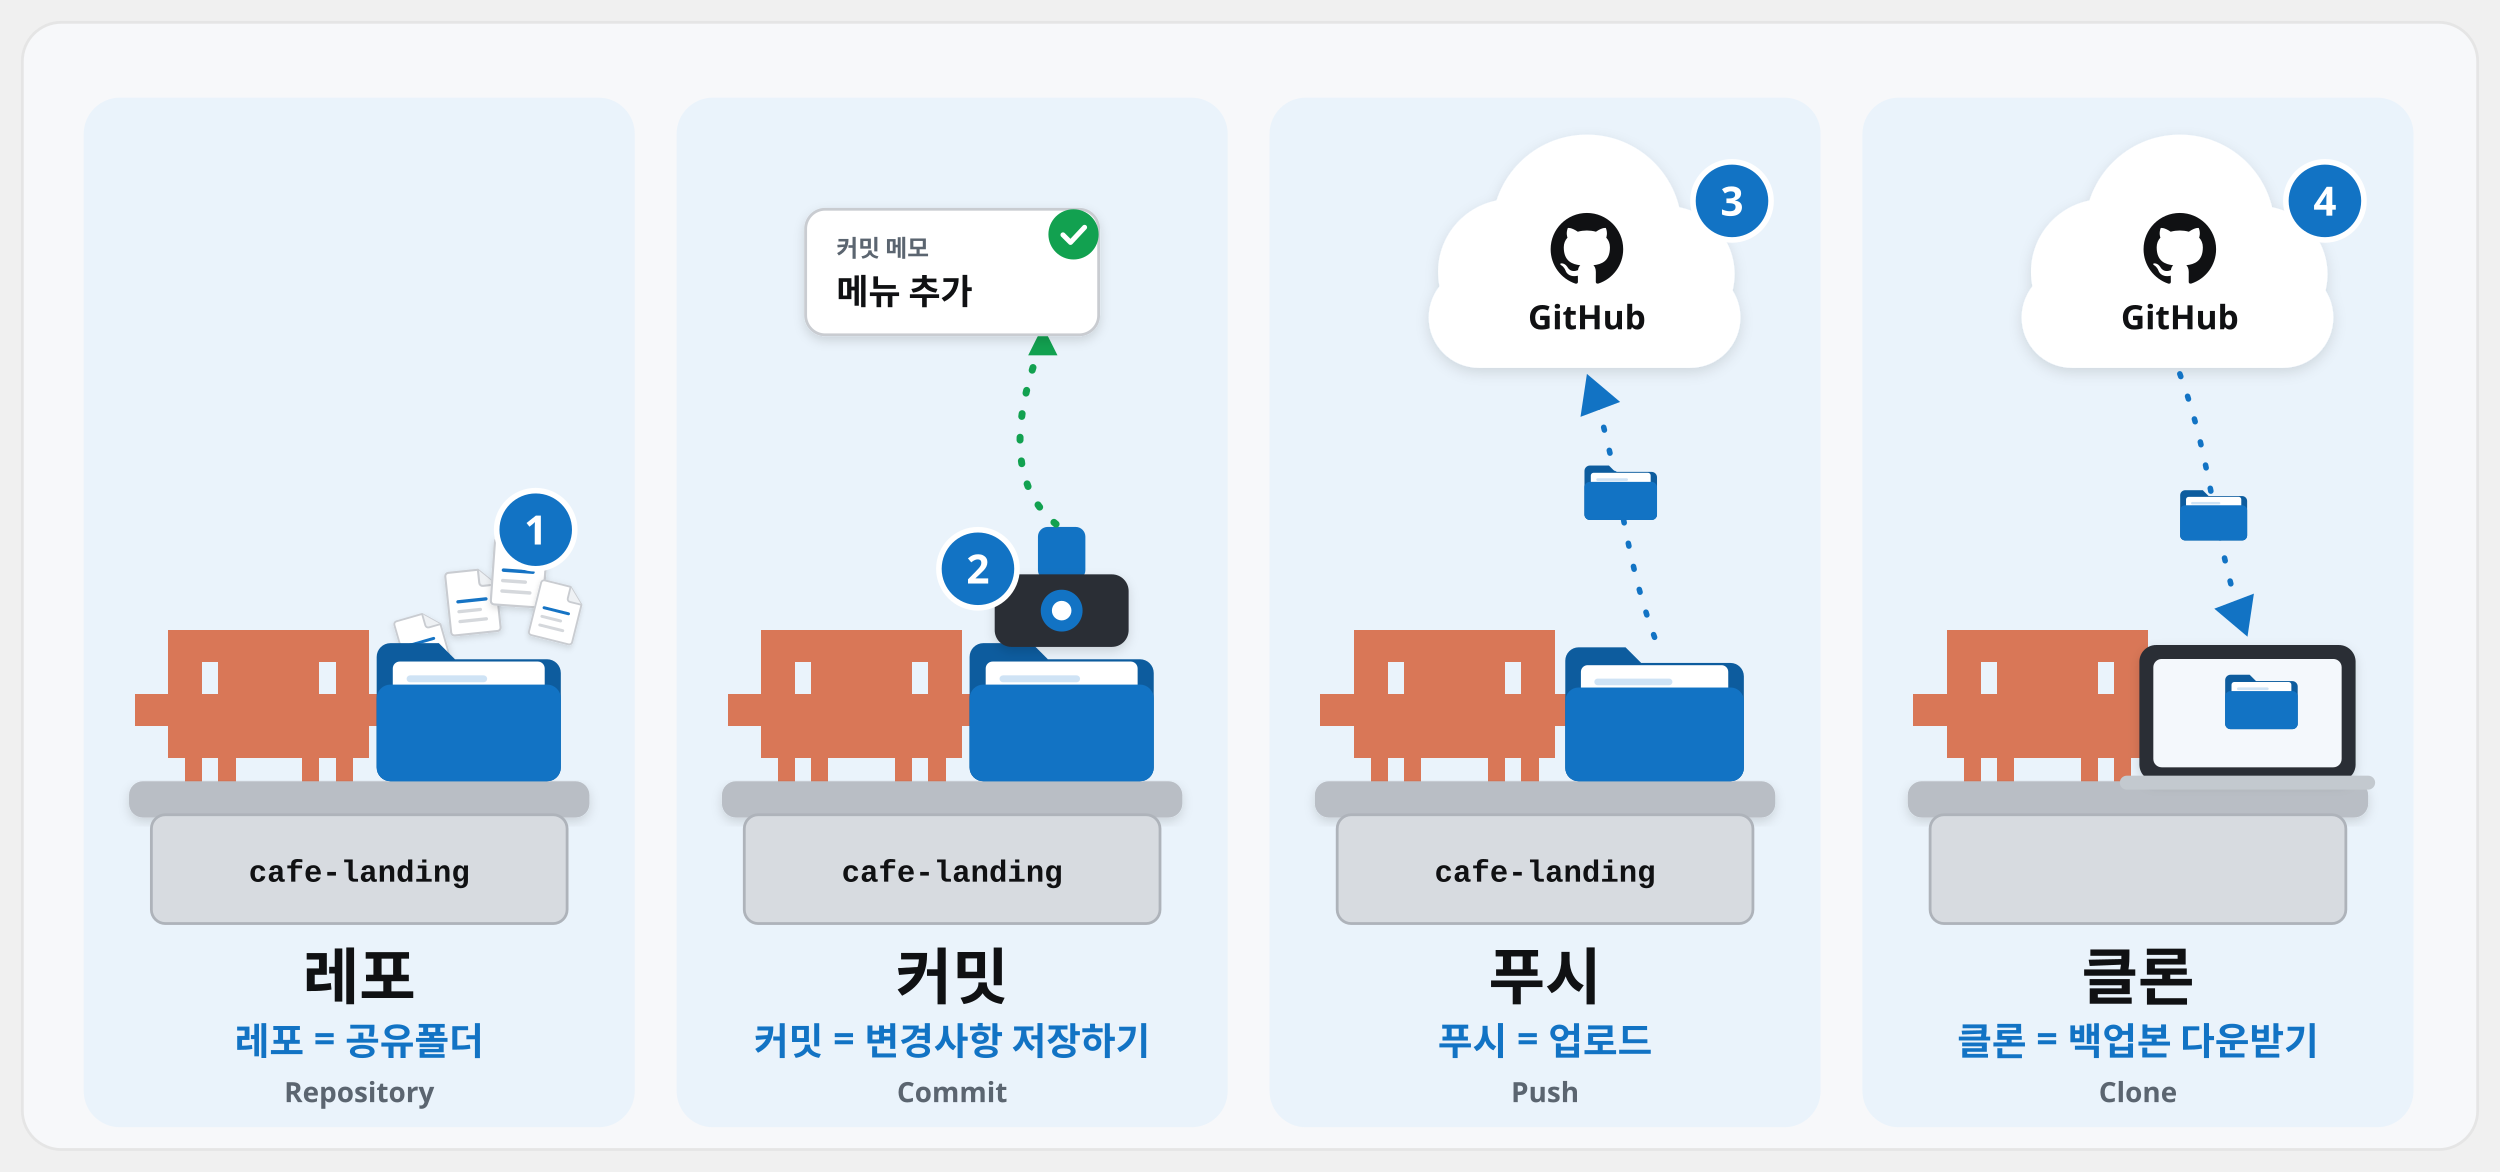
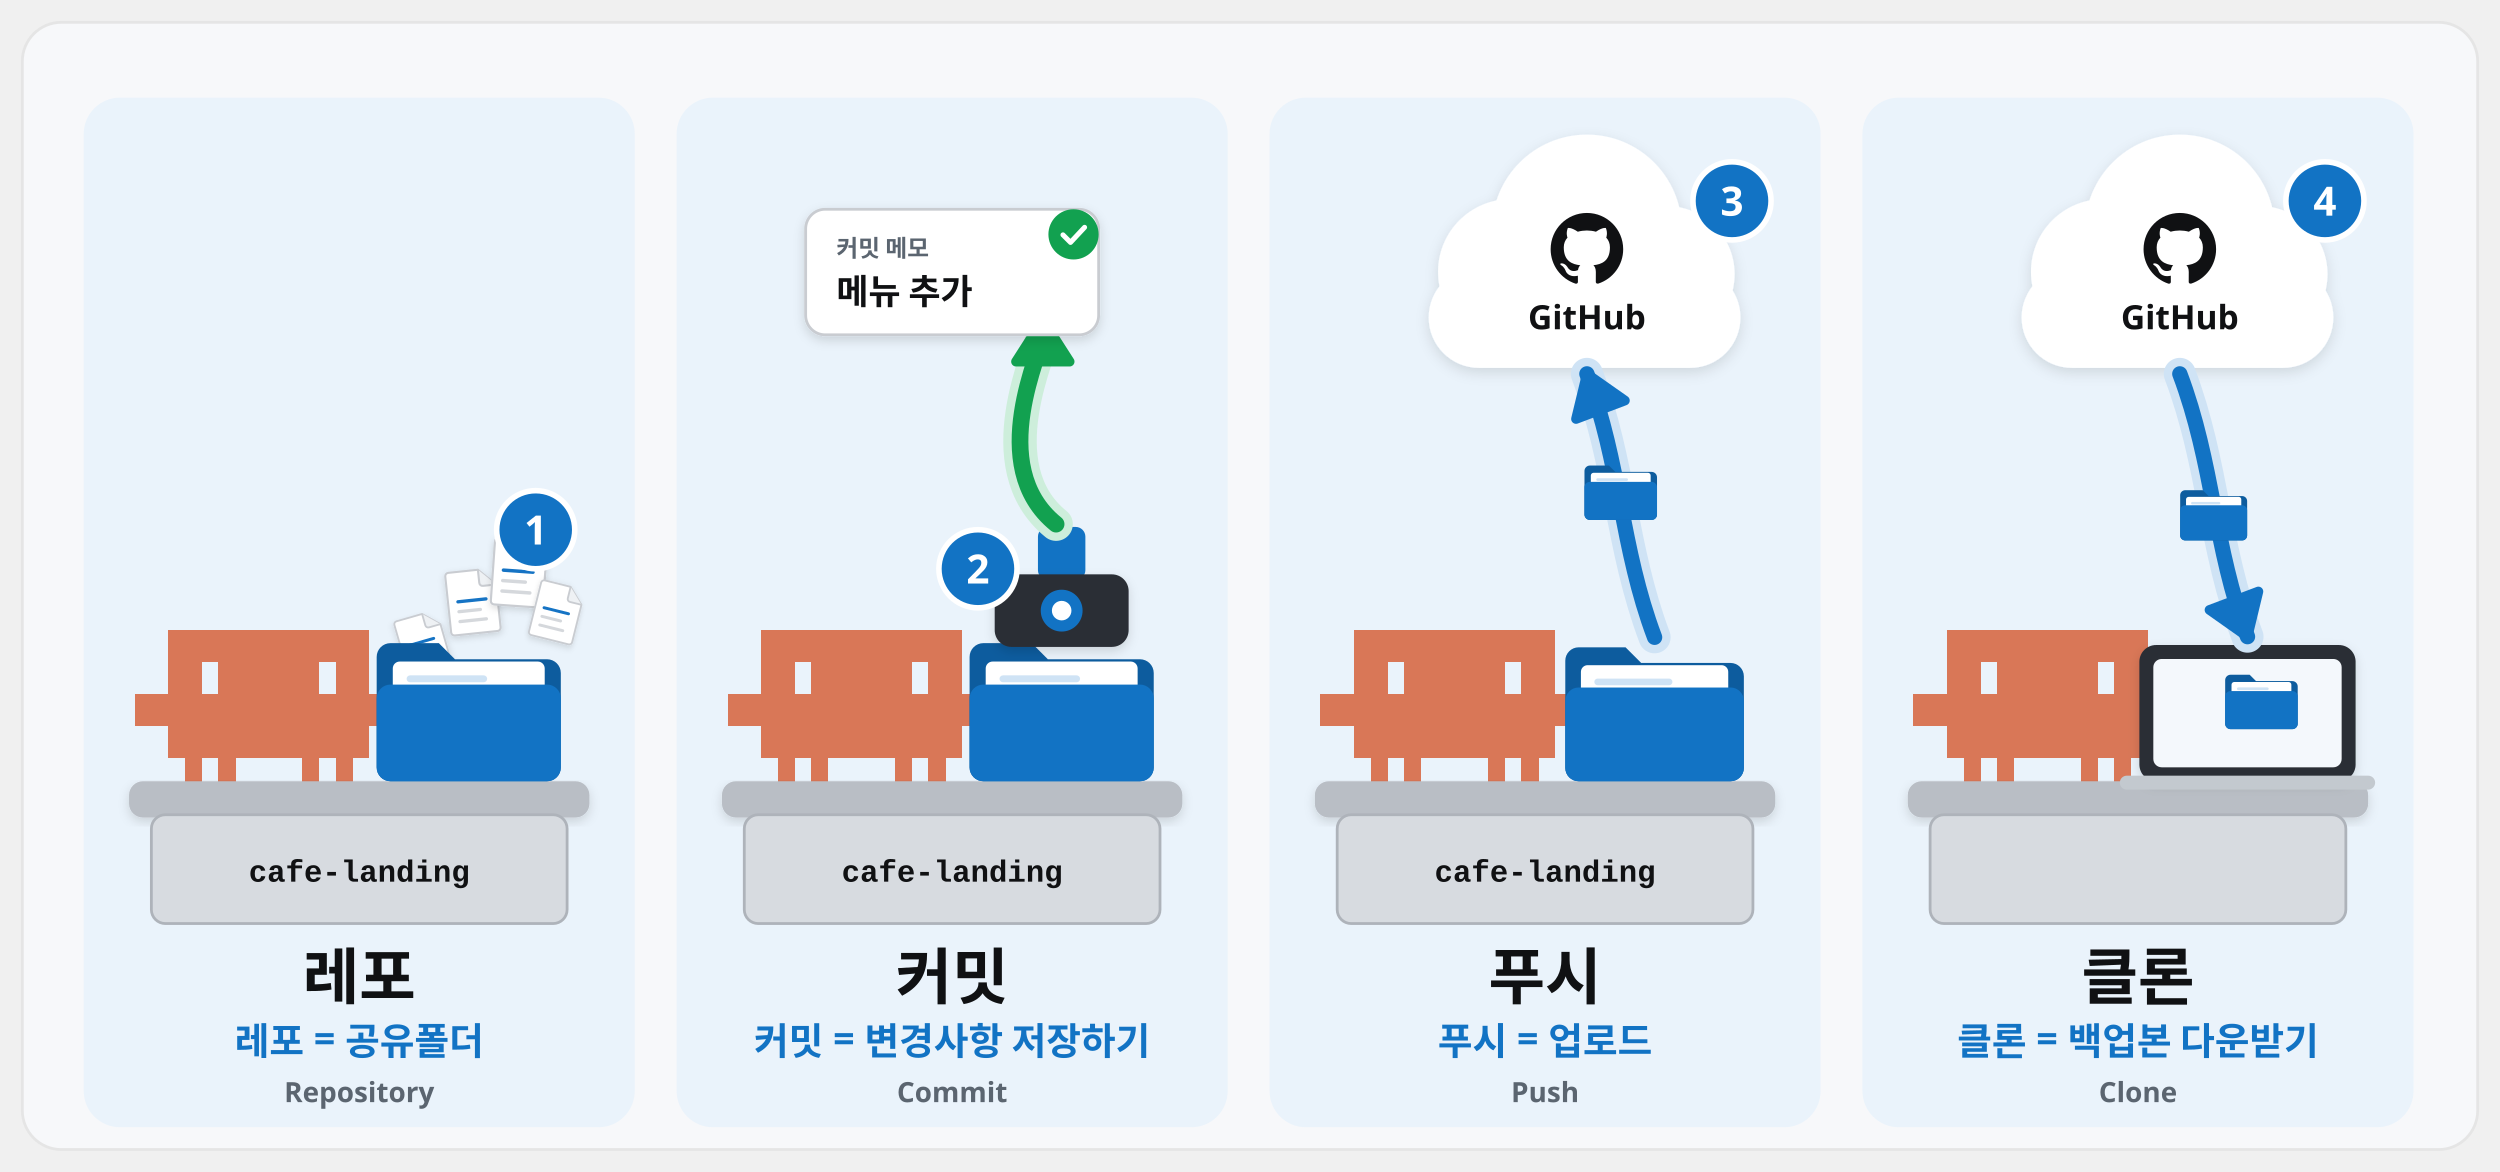
<svg xmlns="http://www.w3.org/2000/svg" viewBox="0 0 1792 840" width="1792" height="840" font-family="Pretendard, 'Pretendard Variable', 'Malgun Gothic', sans-serif">
  <defs>
    <filter id="sh" x="-15%" y="-15%" width="130%" height="140%">
      <feDropShadow dx="0" dy="8" stdDeviation="12" flood-color="#101113" flood-opacity="0.12" />
    </filter>
    <filter id="shs" x="-15%" y="-15%" width="130%" height="140%">
      <feDropShadow dx="0" dy="3" stdDeviation="4" flood-color="#101113" flood-opacity="0.14" />
    </filter>
    <marker id="ab" viewBox="0 0 10 10" refX="7" refY="5" markerWidth="4.2" markerHeight="4.2" orient="auto-start-reverse">
      <path d="M0 0L10 5L0 10z" fill="#1273c4" />
    </marker>
    <marker id="ak" viewBox="0 0 10 10" refX="7" refY="5" markerWidth="4.2" markerHeight="4.2" orient="auto-start-reverse">
      <path d="M0 0L10 5L0 10z" fill="#101113" />
    </marker>
    <marker id="ag" viewBox="0 0 10 10" refX="7" refY="5" markerWidth="4.2" markerHeight="4.2" orient="auto-start-reverse">
      <path d="M0 0L10 5L0 10z" fill="#12a150" />
    </marker>
  </defs>
  <rect x="16" y="16" width="1760" height="808" rx="28" fill="#f7f8fa" stroke="#e5e5e5" stroke-width="2" />
  <rect x="60" y="70" width="395" height="738" rx="26" fill="#eaf3fb" />
  <rect x="485" y="70" width="395" height="738" rx="26" fill="#eaf3fb" />
  <rect x="910" y="70" width="395" height="738" rx="26" fill="#eaf3fb" />
  <rect x="1335" y="70" width="395" height="738" rx="26" fill="#eaf3fb" />
  <path transform="translate(96.5 451.6) scale(0.8)" d="M0 57.0h15.4v28.9h-15.4zM15 57.0h15.4v28.9h-15.4zM30 0.0h15.4v28.9h-15.4zM30 28.5h15.4v28.9h-15.4zM30 57.0h15.4v28.9h-15.4zM30 85.5h15.4v28.9h-15.4zM45 0.0h15.4v28.9h-15.4zM45 28.5h15.4v28.9h-15.4zM45 57.0h15.4v28.9h-15.4zM45 85.5h15.4v28.9h-15.4zM45 114.0h15.4v28.9h-15.4zM60 0.0h15.4v28.9h-15.4zM60 57.0h15.4v28.9h-15.4zM60 85.5h15.4v28.9h-15.4zM75 0.0h15.4v28.9h-15.4zM75 28.5h15.4v28.9h-15.4zM75 57.0h15.4v28.9h-15.4zM75 85.5h15.4v28.9h-15.4zM75 114.0h15.4v28.9h-15.4zM90 0.0h15.4v28.9h-15.4zM90 28.5h15.4v28.9h-15.4zM90 57.0h15.4v28.9h-15.4zM90 85.5h15.4v28.9h-15.4zM105 0.0h15.4v28.9h-15.4zM105 28.5h15.4v28.9h-15.4zM105 57.0h15.4v28.9h-15.4zM105 85.5h15.4v28.9h-15.4zM120 0.0h15.4v28.9h-15.4zM120 28.5h15.4v28.9h-15.4zM120 57.0h15.4v28.9h-15.4zM120 85.5h15.4v28.9h-15.4zM135 0.0h15.4v28.9h-15.4zM135 28.5h15.4v28.9h-15.4zM135 57.0h15.4v28.9h-15.4zM135 85.5h15.4v28.9h-15.4zM150 0.0h15.4v28.9h-15.4zM150 28.5h15.4v28.9h-15.4zM150 57.0h15.4v28.9h-15.4zM150 85.5h15.4v28.9h-15.4zM150 114.0h15.4v28.9h-15.4zM165 0.0h15.4v28.9h-15.4zM165 57.0h15.4v28.9h-15.4zM165 85.5h15.4v28.9h-15.4zM180 0.0h15.4v28.9h-15.4zM180 28.5h15.4v28.9h-15.4zM180 57.0h15.4v28.9h-15.4zM180 85.5h15.4v28.9h-15.4zM180 114.0h15.4v28.9h-15.4zM195 0.0h15.4v28.9h-15.4zM195 28.5h15.4v28.9h-15.4zM195 57.0h15.4v28.9h-15.4zM195 85.5h15.4v28.9h-15.4zM210 57.0h15.4v28.9h-15.4zM225 57.0h15.4v28.9h-15.4z" fill="#d97757" shape-rendering="crispEdges" />
  <rect x="92.5" y="560" width="330" height="26" rx="10" fill="#b9bec5" filter="url(#shs)" />
  <rect x="108.5" y="584" width="298" height="78" rx="10" fill="#d7dbe0" stroke="#aeb3ba" stroke-width="2" />
  <text x="257.5" y="632" font-size="22" font-weight="800" fill="#101113" text-anchor="middle" font-family="'D2Coding', Consolas, 'Courier New', monospace">cafe-landing</text>
  <g transform="translate(286.0 439.7) rotate(-16 17.0 21.25) scale(0.53125)" filter="url(#shs)">
    <path d="M6 2h36l20 20v52a4 4 0 0 1-4 4H6a4 4 0 0 1-4-4V6a4 4 0 0 1 4-4z" fill="#fff" stroke="#c9ccd1" stroke-width="2.5" />
    <path d="M42 2v16a4 4 0 0 0 4 4h16" fill="#eef1f4" stroke="#c9ccd1" stroke-width="2.5" />
    <rect x="12" y="36" width="38" height="4" rx="2" fill="#1273c4" />
    <rect x="12" y="48" width="30" height="4" rx="2" fill="#d5d8dc" />
    <rect x="12" y="60" width="36" height="4" rx="2" fill="#d5d8dc" />
  </g>
  <g transform="translate(320.0 407.7) rotate(-6 19.0 23.75) scale(0.59375)" filter="url(#shs)">
    <path d="M6 2h36l20 20v52a4 4 0 0 1-4 4H6a4 4 0 0 1-4-4V6a4 4 0 0 1 4-4z" fill="#fff" stroke="#c9ccd1" stroke-width="2.5" />
    <path d="M42 2v16a4 4 0 0 0 4 4h16" fill="#eef1f4" stroke="#c9ccd1" stroke-width="2.5" />
    <rect x="12" y="36" width="38" height="4" rx="2" fill="#1273c4" />
    <rect x="12" y="48" width="30" height="4" rx="2" fill="#d5d8dc" />
    <rect x="12" y="60" width="36" height="4" rx="2" fill="#d5d8dc" />
  </g>
  <g transform="translate(352.0 385.7) rotate(4 20.0 25.0) scale(0.625)" filter="url(#shs)">
    <path d="M6 2h36l20 20v52a4 4 0 0 1-4 4H6a4 4 0 0 1-4-4V6a4 4 0 0 1 4-4z" fill="#fff" stroke="#c9ccd1" stroke-width="2.5" />
    <path d="M42 2v16a4 4 0 0 0 4 4h16" fill="#eef1f4" stroke="#c9ccd1" stroke-width="2.5" />
    <rect x="12" y="36" width="38" height="4" rx="2" fill="#1273c4" />
    <rect x="12" y="48" width="30" height="4" rx="2" fill="#d5d8dc" />
    <rect x="12" y="60" width="36" height="4" rx="2" fill="#d5d8dc" />
  </g>
  <g transform="translate(382.0 417.7) rotate(14 17.0 21.25) scale(0.53125)" filter="url(#shs)">
    <path d="M6 2h36l20 20v52a4 4 0 0 1-4 4H6a4 4 0 0 1-4-4V6a4 4 0 0 1 4-4z" fill="#fff" stroke="#c9ccd1" stroke-width="2.5" />
    <path d="M42 2v16a4 4 0 0 0 4 4h16" fill="#eef1f4" stroke="#c9ccd1" stroke-width="2.5" />
    <rect x="12" y="36" width="38" height="4" rx="2" fill="#1273c4" />
    <rect x="12" y="48" width="30" height="4" rx="2" fill="#d5d8dc" />
    <rect x="12" y="60" width="36" height="4" rx="2" fill="#d5d8dc" />
  </g>
  <g transform="translate(270.0 457.7) scale(0.825)">
    <path d="M0 16a12 12 0 0 1 12-12h42l14 14h80a12 12 0 0 1 12 12v82a12 12 0 0 1-12 12H12A12 12 0 0 1 0 112z" fill="#0d5c9e" />
    <rect x="14" y="20" width="132" height="62" rx="6" fill="#fff" />
    <rect x="26" y="32" width="70" height="6" rx="3" fill="#cfe3f5" />
    <rect x="26" y="46" width="96" height="6" rx="3" fill="#cfe3f5" />
    <rect x="0" y="40" width="160" height="84" rx="12" fill="#1273c4" />
  </g>
  <circle cx="384.0" cy="379.7" r="28" fill="#1273c4" stroke="#fff" stroke-width="4" />
  <text x="384.0" y="390.3" font-size="29" font-weight="800" fill="#fff" text-anchor="middle">1</text>
  <text x="257.5" y="716" font-size="44" font-weight="900" fill="#101113" text-anchor="middle">레포</text>
  <text x="257.5" y="756" font-size="27" font-weight="800" fill="#1273c4" text-anchor="middle">레포 = 공유폴더</text>
  <text x="257.5" y="790" font-size="20" font-weight="600" fill="#5b6570" text-anchor="middle">Repository</text>
  <path transform="translate(521.5 451.6) scale(0.8)" d="M0 57.0h15.4v28.9h-15.4zM15 57.0h15.4v28.9h-15.4zM30 0.0h15.4v28.9h-15.4zM30 28.5h15.4v28.9h-15.4zM30 57.0h15.4v28.9h-15.4zM30 85.5h15.4v28.9h-15.4zM45 0.0h15.4v28.9h-15.4zM45 28.5h15.4v28.9h-15.4zM45 57.0h15.4v28.9h-15.4zM45 85.5h15.4v28.9h-15.4zM45 114.0h15.4v28.9h-15.4zM60 0.0h15.4v28.9h-15.4zM60 57.0h15.4v28.9h-15.4zM60 85.5h15.4v28.9h-15.4zM75 0.0h15.4v28.9h-15.4zM75 28.5h15.4v28.9h-15.4zM75 57.0h15.4v28.9h-15.4zM75 85.5h15.4v28.9h-15.4zM75 114.0h15.4v28.9h-15.4zM90 0.0h15.4v28.9h-15.4zM90 28.5h15.4v28.9h-15.4zM90 57.0h15.4v28.9h-15.4zM90 85.5h15.4v28.9h-15.4zM105 0.0h15.4v28.9h-15.4zM105 28.5h15.4v28.9h-15.4zM105 57.0h15.4v28.9h-15.4zM105 85.5h15.4v28.9h-15.4zM120 0.0h15.4v28.9h-15.4zM120 28.5h15.4v28.9h-15.4zM120 57.0h15.4v28.9h-15.4zM120 85.5h15.4v28.9h-15.4zM135 0.0h15.4v28.9h-15.4zM135 28.5h15.4v28.9h-15.4zM135 57.0h15.4v28.9h-15.4zM135 85.5h15.4v28.9h-15.4zM150 0.0h15.4v28.9h-15.4zM150 28.5h15.4v28.9h-15.4zM150 57.0h15.4v28.9h-15.4zM150 85.5h15.4v28.9h-15.4zM150 114.0h15.4v28.9h-15.4zM165 0.0h15.4v28.9h-15.4zM165 57.0h15.4v28.9h-15.4zM165 85.5h15.4v28.9h-15.4zM180 0.0h15.4v28.9h-15.4zM180 28.5h15.4v28.9h-15.4zM180 57.0h15.4v28.9h-15.4zM180 85.5h15.4v28.9h-15.4zM180 114.0h15.4v28.9h-15.4zM195 0.0h15.4v28.9h-15.4zM195 28.5h15.4v28.9h-15.4zM195 57.0h15.4v28.9h-15.4zM195 85.5h15.4v28.9h-15.4zM210 57.0h15.4v28.9h-15.4zM225 57.0h15.4v28.9h-15.4z" fill="#d97757" shape-rendering="crispEdges" />
  <rect x="517.5" y="560" width="330" height="26" rx="10" fill="#b9bec5" filter="url(#shs)" />
  <rect x="533.5" y="584" width="298" height="78" rx="10" fill="#d7dbe0" stroke="#aeb3ba" stroke-width="2" />
  <text x="682.5" y="632" font-size="22" font-weight="800" fill="#101113" text-anchor="middle" font-family="'D2Coding', Consolas, 'Courier New', monospace">cafe-landing</text>
  <g transform="translate(695.0 457.7) scale(0.825)">
    <path d="M0 16a12 12 0 0 1 12-12h42l14 14h80a12 12 0 0 1 12 12v82a12 12 0 0 1-12 12H12A12 12 0 0 1 0 112z" fill="#0d5c9e" />
    <rect x="14" y="20" width="132" height="62" rx="6" fill="#fff" />
    <rect x="26" y="32" width="70" height="6" rx="3" fill="#cfe3f5" />
    <rect x="26" y="46" width="96" height="6" rx="3" fill="#cfe3f5" />
    <rect x="0" y="40" width="160" height="84" rx="12" fill="#1273c4" />
  </g>
  <rect x="744.0" y="377.7" width="34" height="38" rx="7" fill="#1273c4" />
  <rect x="713.0" y="411.7" width="96" height="52" rx="12" fill="#2b2f35" filter="url(#shs)" />
  <circle cx="761.0" cy="437.7" r="15" fill="#1273c4" />
  <circle cx="761.0" cy="437.7" r="7" fill="#fff" />
-   <path d="M757.0 375.7C705.0 333.7 747.5 250 747.5 240" fill="none" stroke="#12a150" stroke-width="5" stroke-linecap="round" stroke-dasharray="2 15" marker-end="url(#ag)" />
+   <path d="M757.0 375.7C705.0 333.7 747.5 250 747.5 240" fill="none" stroke="#cdeedb" stroke-width="24.0" stroke-linecap="round" stroke-linejoin="round" />
+   <path d="M757.0 375.7C705.0 333.7 747.5 250 747.5 240" fill="none" stroke="#12a150" stroke-width="12.0" stroke-linecap="round" stroke-linejoin="round" />
+   <path d="M747.5 229.2L766.7 259.2L728.3 259.2Z" fill="#12a150" stroke="#12a150" stroke-width="7" stroke-linejoin="round" />
  <rect x="577.5" y="150" width="210" height="90" rx="14" fill="#fff" stroke="#c9ccd1" stroke-width="2" filter="url(#shs)" />
  <text x="599.5" y="184" font-size="17" font-weight="700" fill="#5b6570" text-anchor="start">커밋 메모</text>
  <text x="599.5" y="218" font-size="25" font-weight="800" fill="#101113" text-anchor="start" font-family="'D2Coding', Consolas, 'Courier New', monospace">메뉴 추가</text>
  <circle cx="769.5" cy="168" r="18" fill="#12a150" />
  <path d="M761.94 168.36l5.4 5.4 10.08-10.8" fill="none" stroke="#fff" stroke-width="3.6" stroke-linecap="round" stroke-linejoin="round" />
  <circle cx="701.0" cy="407.7" r="28" fill="#1273c4" stroke="#fff" stroke-width="4" />
  <text x="701.0" y="418.3" font-size="29" font-weight="800" fill="#fff" text-anchor="middle">2</text>
  <text x="682.5" y="716" font-size="44" font-weight="900" fill="#101113" text-anchor="middle">커밋</text>
  <text x="682.5" y="756" font-size="27" font-weight="800" fill="#1273c4" text-anchor="middle">커밋 = 변경사항 저장하기</text>
  <text x="682.5" y="790" font-size="20" font-weight="600" fill="#5b6570" text-anchor="middle">Commit</text>
  <path transform="translate(946.5 451.6) scale(0.8)" d="M0 57.0h15.4v28.9h-15.4zM15 57.0h15.4v28.9h-15.4zM30 0.0h15.4v28.9h-15.4zM30 28.5h15.4v28.9h-15.4zM30 57.0h15.4v28.9h-15.4zM30 85.5h15.4v28.9h-15.4zM45 0.0h15.4v28.9h-15.4zM45 28.5h15.4v28.9h-15.4zM45 57.0h15.4v28.9h-15.4zM45 85.5h15.4v28.9h-15.4zM45 114.0h15.4v28.9h-15.4zM60 0.0h15.4v28.9h-15.4zM60 57.0h15.4v28.9h-15.4zM60 85.5h15.4v28.9h-15.4zM75 0.0h15.4v28.9h-15.4zM75 28.5h15.4v28.9h-15.4zM75 57.0h15.4v28.9h-15.4zM75 85.5h15.4v28.9h-15.4zM75 114.0h15.4v28.9h-15.4zM90 0.0h15.4v28.9h-15.4zM90 28.5h15.4v28.9h-15.4zM90 57.0h15.4v28.9h-15.4zM90 85.5h15.4v28.9h-15.4zM105 0.0h15.4v28.9h-15.4zM105 28.5h15.4v28.9h-15.4zM105 57.0h15.4v28.9h-15.4zM105 85.5h15.4v28.9h-15.4zM120 0.0h15.4v28.9h-15.4zM120 28.5h15.4v28.9h-15.4zM120 57.0h15.4v28.9h-15.4zM120 85.5h15.4v28.9h-15.4zM135 0.0h15.4v28.9h-15.4zM135 28.5h15.4v28.9h-15.4zM135 57.0h15.4v28.9h-15.4zM135 85.5h15.4v28.9h-15.4zM150 0.0h15.4v28.9h-15.4zM150 28.5h15.4v28.9h-15.4zM150 57.0h15.4v28.9h-15.4zM150 85.5h15.4v28.9h-15.4zM150 114.0h15.4v28.9h-15.4zM165 0.0h15.4v28.9h-15.4zM165 57.0h15.4v28.9h-15.4zM165 85.5h15.4v28.9h-15.4zM180 0.0h15.4v28.9h-15.4zM180 28.5h15.4v28.9h-15.4zM180 57.0h15.4v28.9h-15.4zM180 85.5h15.4v28.9h-15.4zM180 114.0h15.4v28.9h-15.4zM195 0.0h15.4v28.9h-15.4zM195 28.5h15.4v28.9h-15.4zM195 57.0h15.4v28.9h-15.4zM195 85.5h15.4v28.9h-15.4zM210 57.0h15.4v28.9h-15.4zM225 57.0h15.4v28.9h-15.4z" fill="#d97757" shape-rendering="crispEdges" />
  <rect x="942.5" y="560" width="330" height="26" rx="10" fill="#b9bec5" filter="url(#shs)" />
  <rect x="958.5" y="584" width="298" height="78" rx="10" fill="#d7dbe0" stroke="#aeb3ba" stroke-width="2" />
  <text x="1107.5" y="632" font-size="22" font-weight="800" fill="#101113" text-anchor="middle" font-family="'D2Coding', Consolas, 'Courier New', monospace">cafe-landing</text>
  <g transform="translate(1122.0 460.8) scale(0.8)">
    <path d="M0 16a12 12 0 0 1 12-12h42l14 14h80a12 12 0 0 1 12 12v82a12 12 0 0 1-12 12H12A12 12 0 0 1 0 112z" fill="#0d5c9e" />
    <rect x="14" y="20" width="132" height="62" rx="6" fill="#fff" />
    <rect x="26" y="32" width="70" height="6" rx="3" fill="#cfe3f5" />
    <rect x="26" y="46" width="96" height="6" rx="3" fill="#cfe3f5" />
    <rect x="0" y="40" width="160" height="84" rx="12" fill="#1273c4" />
  </g>
  <g transform="translate(1137.5 178) scale(0.42)" filter="url(#sh)">
    <circle cx="-130" cy="40" r="124" fill="#fff" />
    <circle cx="0" cy="-32" r="162" fill="#fff" />
    <circle cx="136" cy="44" r="116" fill="#fff" />
    <rect x="-270" y="32" width="532" height="172" rx="86" fill="#fff" />
  </g>
  <path transform="translate(1111.5 152) scale(2.166667)" d="M12 .297c-6.63 0-12 5.373-12 12 0 5.303 3.438 9.8 8.205 11.385.6.113.82-.258.82-.577 0-.285-.01-1.04-.015-2.04-3.338.724-4.042-1.61-4.042-1.61C4.422 18.07 3.633 17.7 3.633 17.7c-1.087-.744.084-.729.084-.729 1.205.084 1.838 1.236 1.838 1.236 1.07 1.835 2.809 1.305 3.495.998.108-.776.417-1.305.76-1.605-2.665-.3-5.466-1.332-5.466-5.93 0-1.31.465-2.38 1.235-3.22-.135-.303-.54-1.523.105-3.176 0 0 1.005-.322 3.3 1.23.96-.267 1.98-.399 3-.405 1.02.006 2.04.138 3 .405 2.28-1.552 3.285-1.23 3.285-1.23.645 1.653.24 2.873.12 3.176.765.84 1.23 1.91 1.23 3.22 0 4.61-2.805 5.625-5.475 5.92.42.36.81 1.096.81 2.22 0 1.606-.015 2.896-.015 3.286 0 .315.21.69.825.57C20.565 22.092 24 17.592 24 12.297c0-6.627-5.373-12-12-12" fill="#101113" />
  <text x="1137.5" y="236" font-size="24" font-weight="900" fill="#101113" text-anchor="middle">GitHub</text>
-   <path d="M1186.0 456.8C1161.75 392.4 1161.75 332.4 1137.5 268" fill="none" stroke="#1273c4" stroke-width="4" stroke-linecap="round" stroke-dasharray="2 15" />
+   <path d="M1186.0 456.8C1161.75 392.4 1161.75 332.4 1137.5 268" fill="none" stroke="#cfe3f5" stroke-width="23.0" stroke-linecap="round" stroke-linejoin="round" />
+   <path d="M1186.0 456.8C1161.75 392.4 1161.75 332.4 1137.5 268" fill="none" stroke="#1273c4" stroke-width="11.0" stroke-linecap="round" stroke-linejoin="round" />
  <g transform="translate(1135.75 332.4) scale(0.325)">
    <path d="M0 16a12 12 0 0 1 12-12h42l14 14h80a12 12 0 0 1 12 12v82a12 12 0 0 1-12 12H12A12 12 0 0 1 0 112z" fill="#0d5c9e" />
    <rect x="14" y="20" width="132" height="62" rx="6" fill="#fff" />
    <rect x="26" y="32" width="70" height="6" rx="3" fill="#cfe3f5" />
    <rect x="26" y="46" width="96" height="6" rx="3" fill="#cfe3f5" />
    <rect x="0" y="40" width="160" height="84" rx="12" fill="#1273c4" />
  </g>
-   <path d="M1137.5 268.0L1161.3 288.1L1132.9 298.8Z" fill="#1273c4" />
+   <path d="M1137.5 268.0L1164.7 287.1L1129.7 300.3Z" fill="#1273c4" stroke="#1273c4" stroke-width="7" stroke-linejoin="round" />
  <circle cx="1241.5" cy="144" r="28" fill="#1273c4" stroke="#fff" stroke-width="4" />
  <text x="1241.5" y="154.6" font-size="29" font-weight="800" fill="#fff" text-anchor="middle">3</text>
  <text x="1107.5" y="716" font-size="44" font-weight="900" fill="#101113" text-anchor="middle">푸시</text>
  <text x="1107.5" y="756" font-size="27" font-weight="800" fill="#1273c4" text-anchor="middle">푸시 = 업로드</text>
  <text x="1107.5" y="790" font-size="20" font-weight="600" fill="#5b6570" text-anchor="middle">Push</text>
  <path transform="translate(1371.5 451.6) scale(0.8)" d="M0 57.0h15.4v28.9h-15.4zM15 57.0h15.4v28.9h-15.4zM30 0.0h15.4v28.9h-15.4zM30 28.5h15.4v28.9h-15.4zM30 57.0h15.4v28.9h-15.4zM30 85.5h15.4v28.9h-15.4zM45 0.0h15.4v28.9h-15.4zM45 28.5h15.4v28.9h-15.4zM45 57.0h15.4v28.9h-15.4zM45 85.5h15.4v28.9h-15.4zM45 114.0h15.4v28.9h-15.4zM60 0.0h15.4v28.9h-15.4zM60 57.0h15.4v28.9h-15.4zM60 85.5h15.4v28.9h-15.4zM75 0.0h15.4v28.9h-15.4zM75 28.5h15.4v28.9h-15.4zM75 57.0h15.4v28.9h-15.4zM75 85.5h15.4v28.9h-15.4zM75 114.0h15.4v28.9h-15.4zM90 0.0h15.4v28.9h-15.4zM90 28.5h15.4v28.9h-15.4zM90 57.0h15.4v28.9h-15.4zM90 85.5h15.4v28.9h-15.4zM105 0.0h15.4v28.9h-15.4zM105 28.5h15.4v28.9h-15.4zM105 57.0h15.4v28.9h-15.4zM105 85.5h15.4v28.9h-15.4zM120 0.0h15.4v28.9h-15.4zM120 28.5h15.4v28.9h-15.4zM120 57.0h15.4v28.9h-15.4zM120 85.5h15.4v28.9h-15.4zM135 0.0h15.4v28.9h-15.4zM135 28.5h15.4v28.9h-15.4zM135 57.0h15.4v28.9h-15.4zM135 85.5h15.4v28.9h-15.4zM150 0.0h15.4v28.9h-15.4zM150 28.5h15.4v28.9h-15.4zM150 57.0h15.4v28.9h-15.4zM150 85.5h15.4v28.9h-15.4zM150 114.0h15.4v28.9h-15.4zM165 0.0h15.4v28.9h-15.4zM165 57.0h15.4v28.9h-15.4zM165 85.5h15.4v28.9h-15.4zM180 0.0h15.4v28.9h-15.4zM180 28.5h15.4v28.9h-15.4zM180 57.0h15.4v28.9h-15.4zM180 85.5h15.4v28.9h-15.4zM180 114.0h15.4v28.9h-15.4zM195 0.0h15.4v28.9h-15.4zM195 28.5h15.4v28.9h-15.4zM195 57.0h15.4v28.9h-15.4zM195 85.5h15.4v28.9h-15.4zM210 57.0h15.4v28.9h-15.4zM225 57.0h15.4v28.9h-15.4z" fill="#d97757" shape-rendering="crispEdges" />
  <rect x="1367.5" y="560" width="330" height="26" rx="10" fill="#b9bec5" filter="url(#shs)" />
  <rect x="1383.5" y="584" width="298" height="78" rx="10" fill="#d7dbe0" stroke="#aeb3ba" stroke-width="2" />
  <g transform="translate(1562.5 178) scale(0.42)" filter="url(#sh)">
    <circle cx="-130" cy="40" r="124" fill="#fff" />
    <circle cx="0" cy="-32" r="162" fill="#fff" />
    <circle cx="136" cy="44" r="116" fill="#fff" />
    <rect x="-270" y="32" width="532" height="172" rx="86" fill="#fff" />
  </g>
  <path transform="translate(1536.5 152) scale(2.166667)" d="M12 .297c-6.63 0-12 5.373-12 12 0 5.303 3.438 9.8 8.205 11.385.6.113.82-.258.82-.577 0-.285-.01-1.04-.015-2.04-3.338.724-4.042-1.61-4.042-1.61C4.422 18.07 3.633 17.7 3.633 17.7c-1.087-.744.084-.729.084-.729 1.205.084 1.838 1.236 1.838 1.236 1.07 1.835 2.809 1.305 3.495.998.108-.776.417-1.305.76-1.605-2.665-.3-5.466-1.332-5.466-5.93 0-1.31.465-2.38 1.235-3.22-.135-.303-.54-1.523.105-3.176 0 0 1.005-.322 3.3 1.23.96-.267 1.98-.399 3-.405 1.02.006 2.04.138 3 .405 2.28-1.552 3.285-1.23 3.285-1.23.645 1.653.24 2.873.12 3.176.765.84 1.23 1.91 1.23 3.22 0 4.61-2.805 5.625-5.475 5.92.42.36.81 1.096.81 2.22 0 1.606-.015 2.896-.015 3.286 0 .315.21.69.825.57C20.565 22.092 24 17.592 24 12.297c0-6.627-5.373-12-12-12" fill="#101113" />
  <text x="1562.5" y="236" font-size="24" font-weight="900" fill="#101113" text-anchor="middle">GitHub</text>
  <g filter="url(#shs)">
    <rect x="1533.5" y="462.35" width="155" height="97.65" rx="12" fill="#2b2f35" />
    <rect x="1543.5" y="472.35" width="135" height="77.65" rx="6" fill="#f4f8fc" />
  </g>
  <g transform="translate(1543.5 472.35)">
    <g transform="translate(51.5 10) scale(0.325)">
      <path d="M0 16a12 12 0 0 1 12-12h42l14 14h80a12 12 0 0 1 12 12v82a12 12 0 0 1-12 12H12A12 12 0 0 1 0 112z" fill="#0d5c9e" />
      <rect x="14" y="20" width="132" height="62" rx="6" fill="#fff" />
      <rect x="26" y="32" width="70" height="6" rx="3" fill="#cfe3f5" />
      <rect x="26" y="46" width="96" height="6" rx="3" fill="#cfe3f5" />
      <rect x="0" y="40" width="160" height="84" rx="12" fill="#1273c4" />
    </g>
  </g>
  <rect x="1519.5" y="556.0" width="183" height="10" rx="5" fill="#c3c9cf" />
-   <path d="M1562.5 268C1586.75 332.175 1586.75 392.175 1611.0 456.35" fill="none" stroke="#1273c4" stroke-width="4" stroke-linecap="round" stroke-dasharray="2 15" />
+   <path d="M1562.5 268C1586.75 332.175 1586.75 392.175 1611.0 456.35" fill="none" stroke="#cfe3f5" stroke-width="23.0" stroke-linecap="round" stroke-linejoin="round" />
+   <path d="M1562.5 268C1586.75 332.175 1586.75 392.175 1611.0 456.35" fill="none" stroke="#1273c4" stroke-width="11.0" stroke-linecap="round" stroke-linejoin="round" />
  <g transform="translate(1562.75 350.175) scale(0.3)">
    <path d="M0 16a12 12 0 0 1 12-12h42l14 14h80a12 12 0 0 1 12 12v82a12 12 0 0 1-12 12H12A12 12 0 0 1 0 112z" fill="#0d5c9e" />
    <rect x="14" y="20" width="132" height="62" rx="6" fill="#fff" />
    <rect x="26" y="32" width="70" height="6" rx="3" fill="#cfe3f5" />
    <rect x="26" y="46" width="96" height="6" rx="3" fill="#cfe3f5" />
    <rect x="0" y="40" width="160" height="84" rx="12" fill="#1273c4" />
  </g>
-   <path d="M1611.0 456.4L1587.2 436.3L1615.6 425.5Z" fill="#1273c4" />
+   <path d="M1611.0 456.4L1583.8 437.2L1618.8 424.0Z" fill="#1273c4" stroke="#1273c4" stroke-width="7" stroke-linejoin="round" />
  <circle cx="1666.5" cy="144" r="28" fill="#1273c4" stroke="#fff" stroke-width="4" />
  <text x="1666.5" y="154.6" font-size="29" font-weight="800" fill="#fff" text-anchor="middle">4</text>
  <text x="1532.5" y="716" font-size="44" font-weight="900" fill="#101113" text-anchor="middle">클론</text>
  <text x="1532.5" y="756" font-size="27" font-weight="800" fill="#1273c4" text-anchor="middle">클론 = 백업본 다운받기</text>
  <text x="1532.5" y="790" font-size="20" font-weight="600" fill="#5b6570" text-anchor="middle">Clone</text>
</svg>
